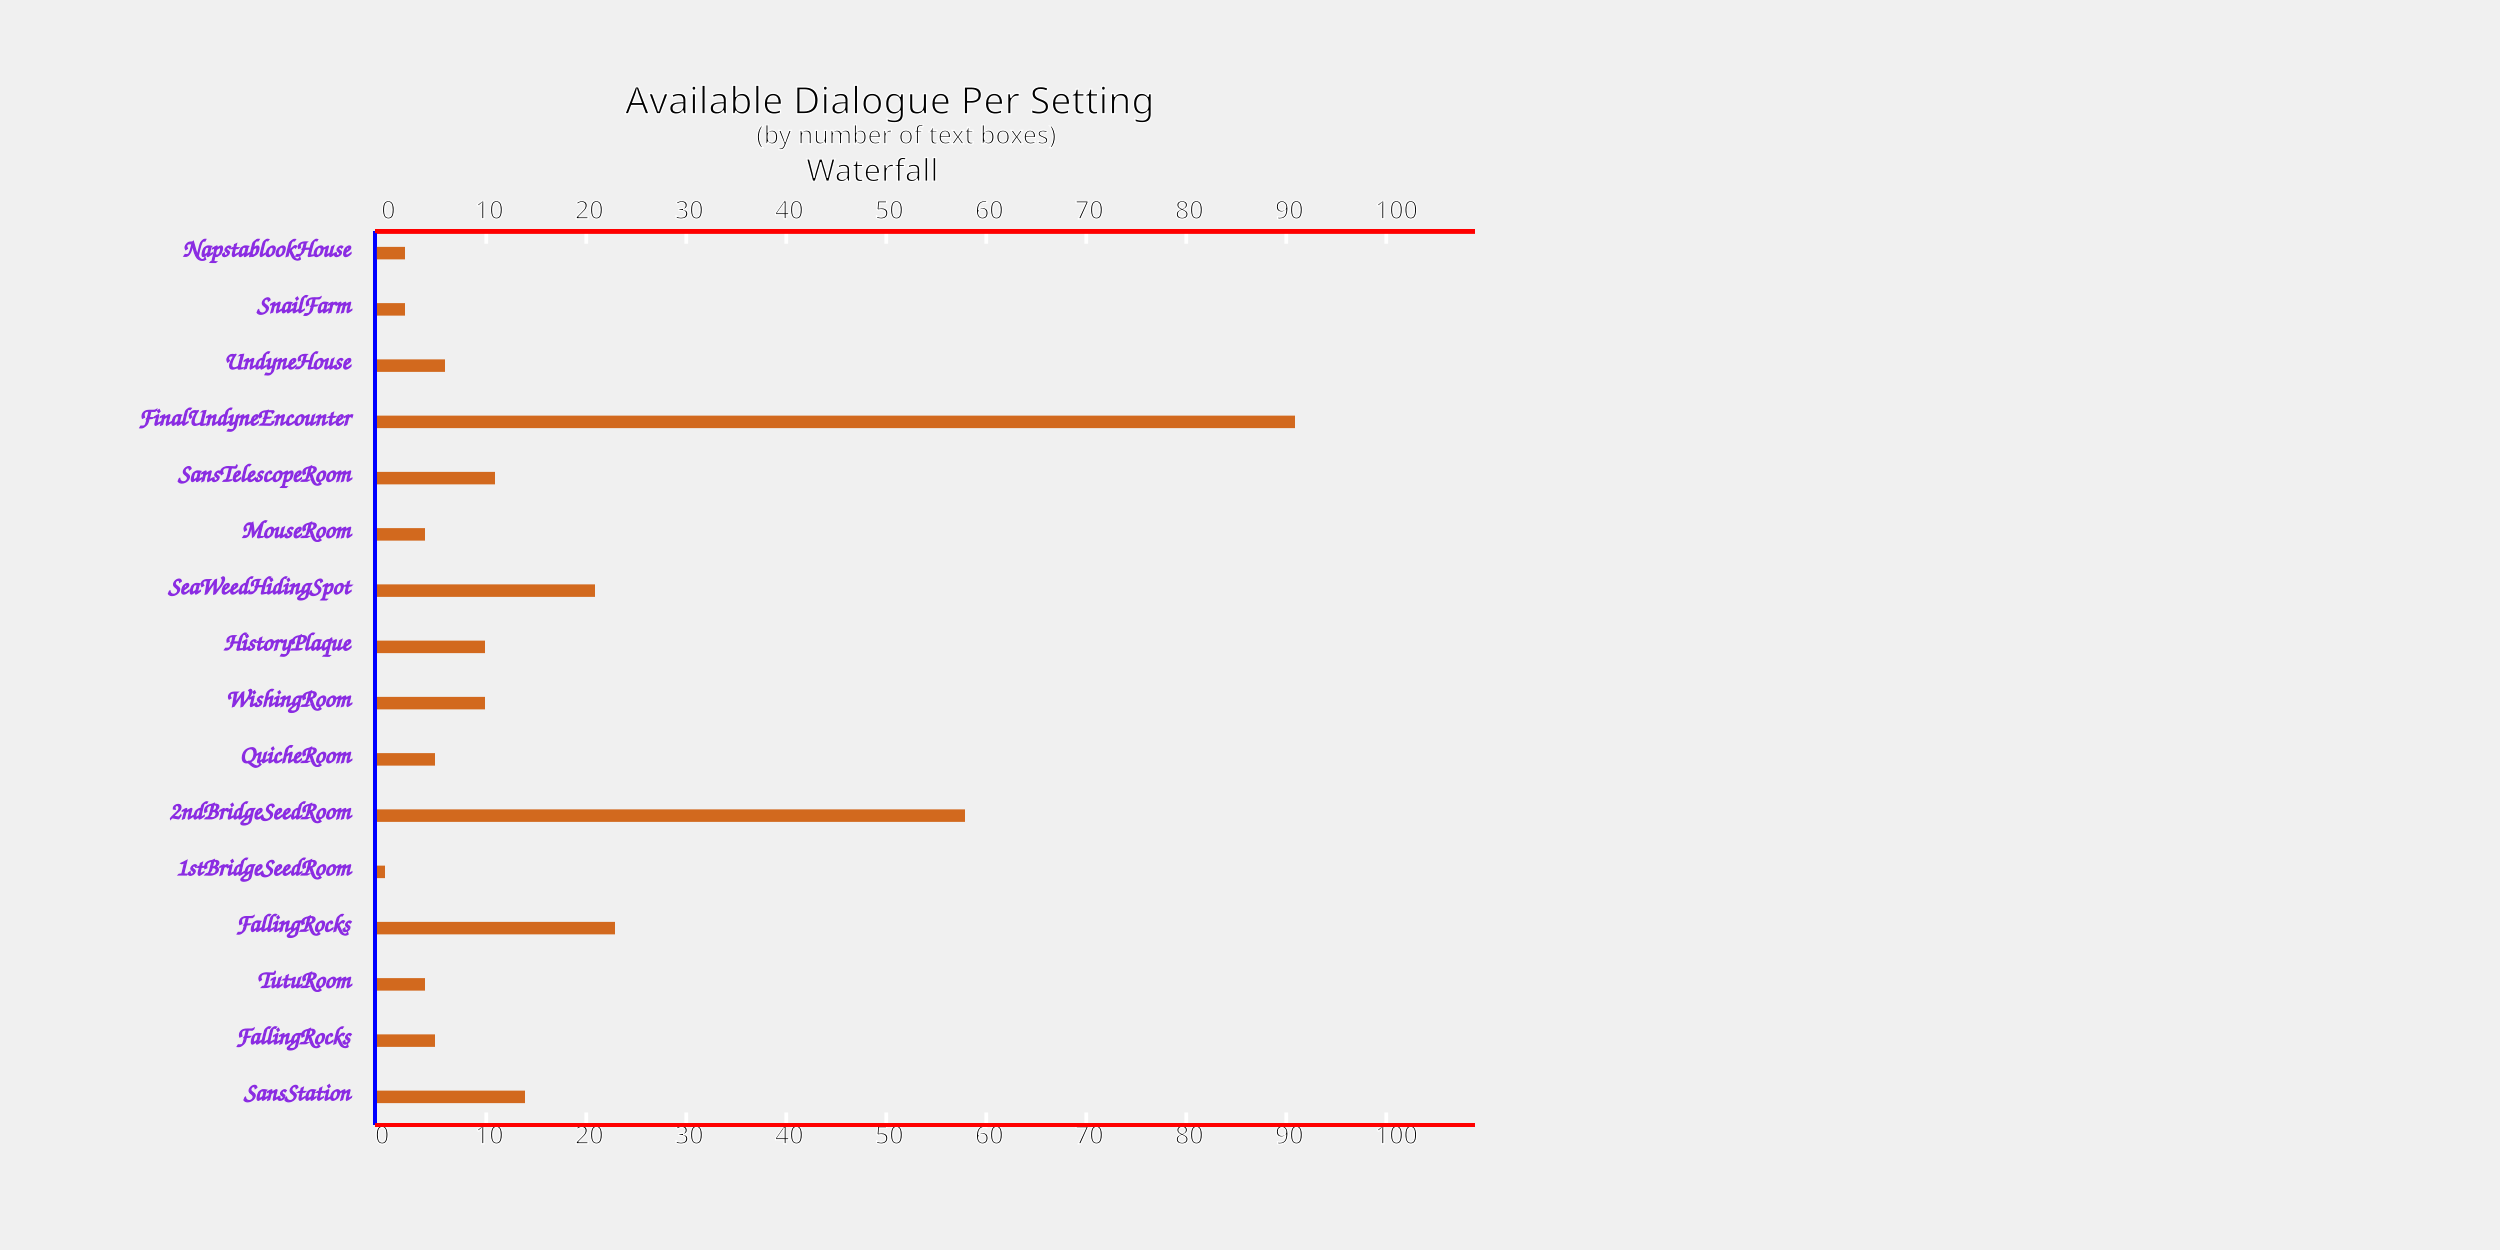
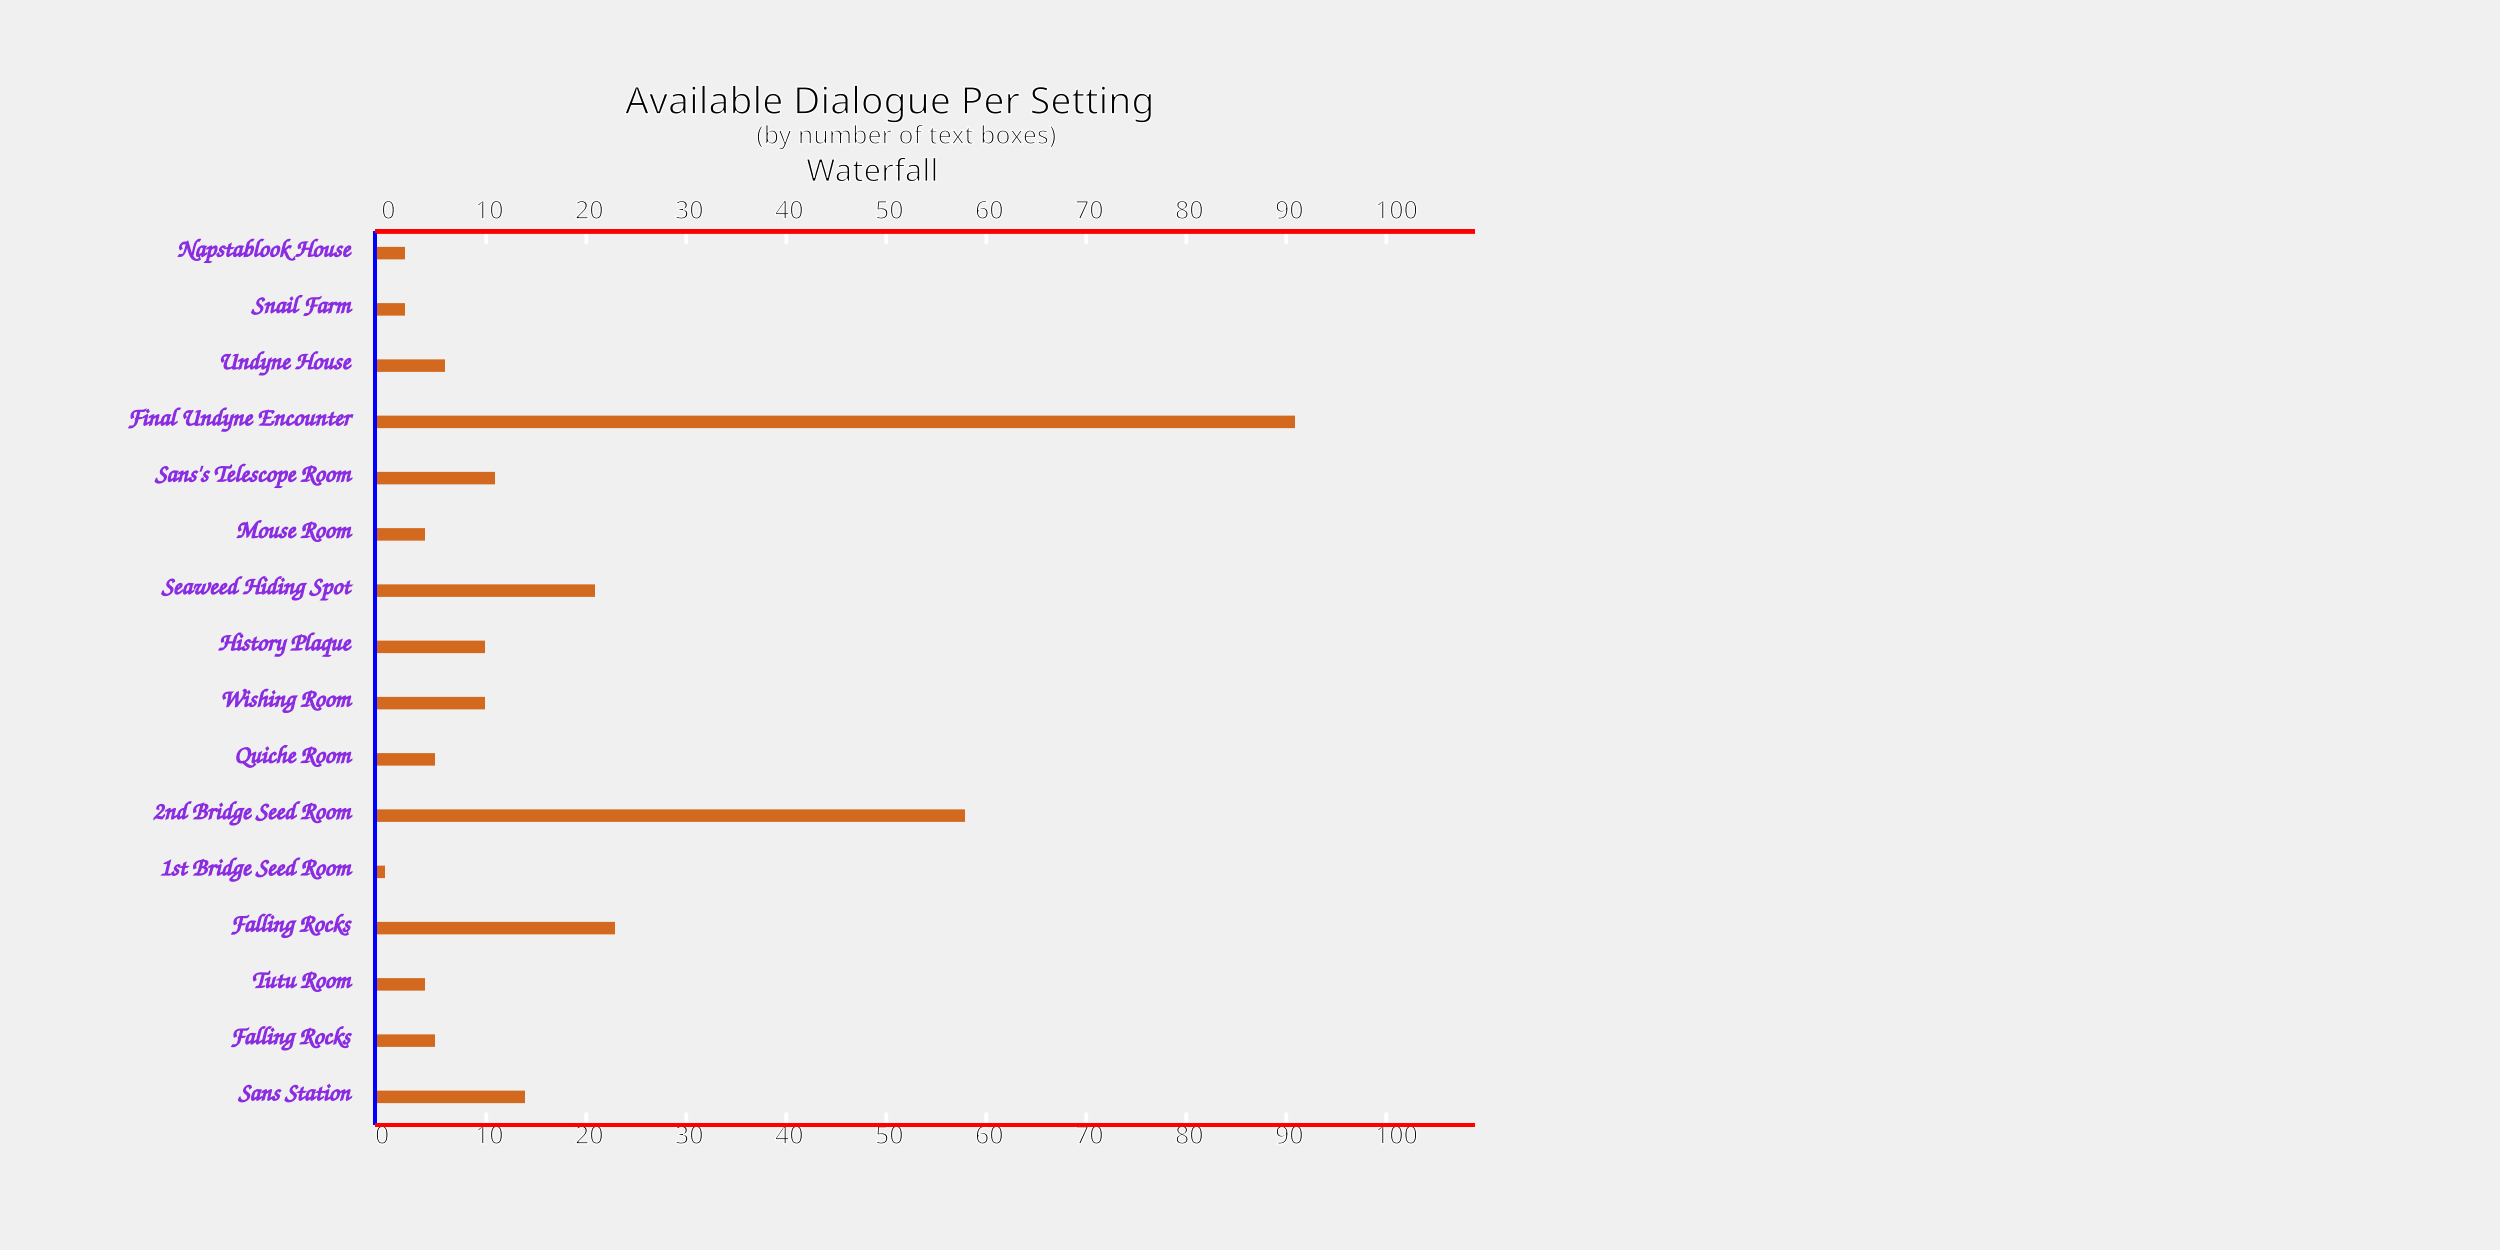
<svg xmlns="http://www.w3.org/2000/svg" width="2000" height="1000" style="background-color: black;">
  <g transform="translate(300, 900)">
    <text x="0" y="15" font-size="20" font-family="papyrus" stroke="white">0</text>
    <text x="80" y="15" font-size="20" font-family="papyrus" stroke="white">10</text>
    <line x1="89" x2="89" y1="0" y2="-10" stroke-width="3" stroke="white" />
    <text x="160" y="15" font-size="20" font-family="papyrus" stroke="white">20</text>
    <line x1="169" x2="169" y1="0" y2="-10" stroke-width="3" stroke="white" />
    <text x="240" y="15" font-size="20" font-family="papyrus" stroke="white">30</text>
    <line x1="249" x2="249" y1="0" y2="-10" stroke-width="3" stroke="white" />
    <text x="320" y="15" font-size="20" font-family="papyrus" stroke="white">40</text>
    <line x1="329" x2="329" y1="0" y2="-10" stroke-width="3" stroke="white" />
    <text x="400" y="15" font-size="20" font-family="papyrus" stroke="white">50</text>
    <line x1="409" x2="409" y1="0" y2="-10" stroke-width="3" stroke="white" />
    <text x="480" y="15" font-size="20" font-family="papyrus" stroke="white">60</text>
    <line x1="489" x2="489" y1="0" y2="-10" stroke-width="3" stroke="white" />
    <text x="560" y="15" font-size="20" font-family="papyrus" stroke="white">70</text>
    <line x1="569" x2="569" y1="0" y2="-10" stroke-width="3" stroke="white" />
    <text x="640" y="15" font-size="20" font-family="papyrus" stroke="white">80</text>
    <line x1="649" x2="649" y1="0" y2="-10" stroke-width="3" stroke="white" />
    <text x="720" y="15" font-size="20" font-family="papyrus" stroke="white">90</text>
    <line x1="729" x2="729" y1="0" y2="-10" stroke-width="3" stroke="white" />
    <text x="800" y="15" font-size="20" font-family="papyrus" stroke="white">100</text>
    <line x1="809" x2="809" y1="0" y2="-10" stroke-width="3" stroke="white" />
    <text x="5" y="-725" font-size="20" font-family="papyrus" stroke="white">0</text>
    <text x="80" y="-725" font-size="20" font-family="papyrus" stroke="white">10</text>
    <line x1="89" x2="89" y1="-715" y2="-705" stroke-width="3" stroke="white" />
    <text x="160" y="-725" font-size="20" font-family="papyrus" stroke="white">20</text>
    <line x1="169" x2="169" y1="-715" y2="-705" stroke-width="3" stroke="white" />
    <text x="240" y="-725" font-size="20" font-family="papyrus" stroke="white">30</text>
    <line x1="249" x2="249" y1="-715" y2="-705" stroke-width="3" stroke="white" />
    <text x="320" y="-725" font-size="20" font-family="papyrus" stroke="white">40</text>
    <line x1="329" x2="329" y1="-715" y2="-705" stroke-width="3" stroke="white" />
    <text x="400" y="-725" font-size="20" font-family="papyrus" stroke="white">50</text>
    <line x1="409" x2="409" y1="-715" y2="-705" stroke-width="3" stroke="white" />
    <text x="480" y="-725" font-size="20" font-family="papyrus" stroke="white">60</text>
    <line x1="489" x2="489" y1="-715" y2="-705" stroke-width="3" stroke="white" />
    <text x="560" y="-725" font-size="20" font-family="papyrus" stroke="white">70</text>
    <line x1="569" x2="569" y1="-715" y2="-705" stroke-width="3" stroke="white" />
    <text x="640" y="-725" font-size="20" font-family="papyrus" stroke="white">80</text>
    <line x1="649" x2="649" y1="-715" y2="-705" stroke-width="3" stroke="white" />
    <text x="720" y="-725" font-size="20" font-family="papyrus" stroke="white">90</text>
    <line x1="729" x2="729" y1="-715" y2="-705" stroke-width="3" stroke="white" />
    <text x="800" y="-725" font-size="20" font-family="papyrus" stroke="white">100</text>
    <line x1="809" x2="809" y1="-715" y2="-705" stroke-width="3" stroke="white" />
    <text x="200" y="-809" stroke="white" font-size="30" font-family="papyrus">Available
            Dialogue Per Setting</text>
    <text x="305" y="-785" stroke="white" font-size="20" font-family="papyrus">(by number of text boxes)</text>
    <text x="345" y="-755" stroke="white" font-size="25" font-family="papyrus">Waterfall</text>
    <g>
-       <text x="-20" y="-20" fill="blueviolet" text-anchor="end" font-size="20" font-family="comic sans Ms" stroke="blueviolet">SansStation</text>
+       <text x="-20" y="-20" fill="blueviolet" text-anchor="end" font-size="20" font-family="comic sans Ms" stroke="blueviolet">Sans Station</text>
      <line x1="0" x2="120" y1="-22.5" y2="-22.5" stroke="chocolate" stroke-width="10" />
    </g>
    <line x1="0" y1="0" x2="0" y2="-715" stroke-width="3" stroke="blue" />
    <line x1="0" y1="0" x2="880" y2="0" stroke-width="3" stroke="red" />
    <line x1="0" y1="-715" x2="880" y2="-715" stroke-width="3" stroke="red" />
    <g>
-       <text x="-20" y="-65" fill="blueviolet" text-anchor="end" font-size="20" font-family="comic sans Ms" stroke="blueviolet">FallingRocks</text>
+       <text x="-20" y="-65" fill="blueviolet" text-anchor="end" font-size="20" font-family="comic sans Ms" stroke="blueviolet">Falling Rocks</text>
      <line x1="0" x2="48" y1="-67.5" y2="-67.5" stroke="chocolate" stroke-width="10" />
    </g>
    <line x1="0" y1="0" x2="0" y2="-715" stroke-width="3" stroke="blue" />
    <line x1="0" y1="0" x2="880" y2="0" stroke-width="3" stroke="red" />
    <line x1="0" y1="-715" x2="880" y2="-715" stroke-width="3" stroke="red" />
    <g>
-       <text x="-20" y="-110" fill="blueviolet" text-anchor="end" font-size="20" font-family="comic sans Ms" stroke="blueviolet">TutuRoom</text>
+       <text x="-20" y="-110" fill="blueviolet" text-anchor="end" font-size="20" font-family="comic sans Ms" stroke="blueviolet">Tutu Room</text>
      <line x1="0" x2="40" y1="-112.5" y2="-112.5" stroke="chocolate" stroke-width="10" />
    </g>
    <line x1="0" y1="0" x2="0" y2="-715" stroke-width="3" stroke="blue" />
    <line x1="0" y1="0" x2="880" y2="0" stroke-width="3" stroke="red" />
    <line x1="0" y1="-715" x2="880" y2="-715" stroke-width="3" stroke="red" />
    <g>
-       <text x="-20" y="-155" fill="blueviolet" text-anchor="end" font-size="20" font-family="comic sans Ms" stroke="blueviolet">FallingRocks</text>
+       <text x="-20" y="-155" fill="blueviolet" text-anchor="end" font-size="20" font-family="comic sans Ms" stroke="blueviolet">Falling Rocks</text>
      <line x1="0" x2="192" y1="-157.5" y2="-157.5" stroke="chocolate" stroke-width="10" />
    </g>
    <line x1="0" y1="0" x2="0" y2="-715" stroke-width="3" stroke="blue" />
    <line x1="0" y1="0" x2="880" y2="0" stroke-width="3" stroke="red" />
    <line x1="0" y1="-715" x2="880" y2="-715" stroke-width="3" stroke="red" />
    <g>
-       <text x="-20" y="-200" fill="blueviolet" text-anchor="end" font-size="20" font-family="comic sans Ms" stroke="blueviolet">1stBridgeSeedRoom</text>
+       <text x="-20" y="-200" fill="blueviolet" text-anchor="end" font-size="20" font-family="comic sans Ms" stroke="blueviolet">1st Bridge Seed Room</text>
      <line x1="0" x2="8" y1="-202.5" y2="-202.5" stroke="chocolate" stroke-width="10" />
    </g>
    <line x1="0" y1="0" x2="0" y2="-715" stroke-width="3" stroke="blue" />
    <line x1="0" y1="0" x2="880" y2="0" stroke-width="3" stroke="red" />
    <line x1="0" y1="-715" x2="880" y2="-715" stroke-width="3" stroke="red" />
    <g>
-       <text x="-20" y="-245" fill="blueviolet" text-anchor="end" font-size="20" font-family="comic sans Ms" stroke="blueviolet">2ndBridgeSeedRoom</text>
+       <text x="-20" y="-245" fill="blueviolet" text-anchor="end" font-size="20" font-family="comic sans Ms" stroke="blueviolet">2nd Bridge Seed Room</text>
      <line x1="0" x2="472" y1="-247.5" y2="-247.5" stroke="chocolate" stroke-width="10" />
    </g>
    <line x1="0" y1="0" x2="0" y2="-715" stroke-width="3" stroke="blue" />
    <line x1="0" y1="0" x2="880" y2="0" stroke-width="3" stroke="red" />
    <line x1="0" y1="-715" x2="880" y2="-715" stroke-width="3" stroke="red" />
    <g>
-       <text x="-20" y="-290" fill="blueviolet" text-anchor="end" font-size="20" font-family="comic sans Ms" stroke="blueviolet">QuicheRoom</text>
+       <text x="-20" y="-290" fill="blueviolet" text-anchor="end" font-size="20" font-family="comic sans Ms" stroke="blueviolet">Quiche Room</text>
      <line x1="0" x2="48" y1="-292.5" y2="-292.5" stroke="chocolate" stroke-width="10" />
    </g>
    <line x1="0" y1="0" x2="0" y2="-715" stroke-width="3" stroke="blue" />
    <line x1="0" y1="0" x2="880" y2="0" stroke-width="3" stroke="red" />
    <line x1="0" y1="-715" x2="880" y2="-715" stroke-width="3" stroke="red" />
    <g>
-       <text x="-20" y="-335" fill="blueviolet" text-anchor="end" font-size="20" font-family="comic sans Ms" stroke="blueviolet">WishingRoom</text>
+       <text x="-20" y="-335" fill="blueviolet" text-anchor="end" font-size="20" font-family="comic sans Ms" stroke="blueviolet">Wishing Room</text>
      <line x1="0" x2="88" y1="-337.5" y2="-337.5" stroke="chocolate" stroke-width="10" />
    </g>
    <line x1="0" y1="0" x2="0" y2="-715" stroke-width="3" stroke="blue" />
    <line x1="0" y1="0" x2="880" y2="0" stroke-width="3" stroke="red" />
    <line x1="0" y1="-715" x2="880" y2="-715" stroke-width="3" stroke="red" />
    <g>
-       <text x="-20" y="-380" fill="blueviolet" text-anchor="end" font-size="20" font-family="comic sans Ms" stroke="blueviolet">HistoryPlaque</text>
+       <text x="-20" y="-380" fill="blueviolet" text-anchor="end" font-size="20" font-family="comic sans Ms" stroke="blueviolet">History Plaque</text>
      <line x1="0" x2="88" y1="-382.5" y2="-382.5" stroke="chocolate" stroke-width="10" />
    </g>
    <line x1="0" y1="0" x2="0" y2="-715" stroke-width="3" stroke="blue" />
    <line x1="0" y1="0" x2="880" y2="0" stroke-width="3" stroke="red" />
    <line x1="0" y1="-715" x2="880" y2="-715" stroke-width="3" stroke="red" />
    <g>
-       <text x="-20" y="-425" fill="blueviolet" text-anchor="end" font-size="20" font-family="comic sans Ms" stroke="blueviolet">SeaWeedHidingSpot</text>
+       <text x="-20" y="-425" fill="blueviolet" text-anchor="end" font-size="20" font-family="comic sans Ms" stroke="blueviolet">Seaweed Hiding Spot</text>
      <line x1="0" x2="176" y1="-427.5" y2="-427.5" stroke="chocolate" stroke-width="10" />
    </g>
    <line x1="0" y1="0" x2="0" y2="-715" stroke-width="3" stroke="blue" />
    <line x1="0" y1="0" x2="880" y2="0" stroke-width="3" stroke="red" />
    <line x1="0" y1="-715" x2="880" y2="-715" stroke-width="3" stroke="red" />
    <g>
-       <text x="-20" y="-470" fill="blueviolet" text-anchor="end" font-size="20" font-family="comic sans Ms" stroke="blueviolet">MouseRoom</text>
+       <text x="-20" y="-470" fill="blueviolet" text-anchor="end" font-size="20" font-family="comic sans Ms" stroke="blueviolet">Mouse Room</text>
      <line x1="0" x2="40" y1="-472.5" y2="-472.5" stroke="chocolate" stroke-width="10" />
    </g>
    <line x1="0" y1="0" x2="0" y2="-715" stroke-width="3" stroke="blue" />
    <line x1="0" y1="0" x2="880" y2="0" stroke-width="3" stroke="red" />
    <line x1="0" y1="-715" x2="880" y2="-715" stroke-width="3" stroke="red" />
    <g>
-       <text x="-20" y="-515" fill="blueviolet" text-anchor="end" font-size="20" font-family="comic sans Ms" stroke="blueviolet">SansTelescopeRoom</text>
+       <text x="-20" y="-515" fill="blueviolet" text-anchor="end" font-size="20" font-family="comic sans Ms" stroke="blueviolet">Sans's Telescope Room</text>
      <line x1="0" x2="96" y1="-517.5" y2="-517.5" stroke="chocolate" stroke-width="10" />
    </g>
    <line x1="0" y1="0" x2="0" y2="-715" stroke-width="3" stroke="blue" />
    <line x1="0" y1="0" x2="880" y2="0" stroke-width="3" stroke="red" />
    <line x1="0" y1="-715" x2="880" y2="-715" stroke-width="3" stroke="red" />
    <g>
-       <text x="-20" y="-560" fill="blueviolet" text-anchor="end" font-size="20" font-family="comic sans Ms" stroke="blueviolet">FinalUndyneEncounter</text>
+       <text x="-20" y="-560" fill="blueviolet" text-anchor="end" font-size="20" font-family="comic sans Ms" stroke="blueviolet">Final Undyne Encounter</text>
      <line x1="0" x2="736" y1="-562.5" y2="-562.5" stroke="chocolate" stroke-width="10" />
    </g>
    <line x1="0" y1="0" x2="0" y2="-715" stroke-width="3" stroke="blue" />
    <line x1="0" y1="0" x2="880" y2="0" stroke-width="3" stroke="red" />
    <line x1="0" y1="-715" x2="880" y2="-715" stroke-width="3" stroke="red" />
    <g>
-       <text x="-20" y="-605" fill="blueviolet" text-anchor="end" font-size="20" font-family="comic sans Ms" stroke="blueviolet">UndyneHouse</text>
+       <text x="-20" y="-605" fill="blueviolet" text-anchor="end" font-size="20" font-family="comic sans Ms" stroke="blueviolet">Undyne House</text>
      <line x1="0" x2="56" y1="-607.5" y2="-607.5" stroke="chocolate" stroke-width="10" />
    </g>
    <line x1="0" y1="0" x2="0" y2="-715" stroke-width="3" stroke="blue" />
    <line x1="0" y1="0" x2="880" y2="0" stroke-width="3" stroke="red" />
    <line x1="0" y1="-715" x2="880" y2="-715" stroke-width="3" stroke="red" />
    <g>
-       <text x="-20" y="-650" fill="blueviolet" text-anchor="end" font-size="20" font-family="comic sans Ms" stroke="blueviolet">SnailFarm</text>
+       <text x="-20" y="-650" fill="blueviolet" text-anchor="end" font-size="20" font-family="comic sans Ms" stroke="blueviolet">Snail Farm</text>
      <line x1="0" x2="24" y1="-652.5" y2="-652.5" stroke="chocolate" stroke-width="10" />
    </g>
    <line x1="0" y1="0" x2="0" y2="-715" stroke-width="3" stroke="blue" />
    <line x1="0" y1="0" x2="880" y2="0" stroke-width="3" stroke="red" />
    <line x1="0" y1="-715" x2="880" y2="-715" stroke-width="3" stroke="red" />
    <g>
-       <text x="-20" y="-695" fill="blueviolet" text-anchor="end" font-size="20" font-family="comic sans Ms" stroke="blueviolet">NapstablookHouse</text>
+       <text x="-20" y="-695" fill="blueviolet" text-anchor="end" font-size="20" font-family="comic sans Ms" stroke="blueviolet">Napstablook House</text>
      <line x1="0" x2="24" y1="-697.5" y2="-697.5" stroke="chocolate" stroke-width="10" />
    </g>
    <line x1="0" y1="0" x2="0" y2="-715" stroke-width="3" stroke="blue" />
    <line x1="0" y1="0" x2="880" y2="0" stroke-width="3" stroke="red" />
    <line x1="0" y1="-715" x2="880" y2="-715" stroke-width="3" stroke="red" />
  </g>
</svg>
